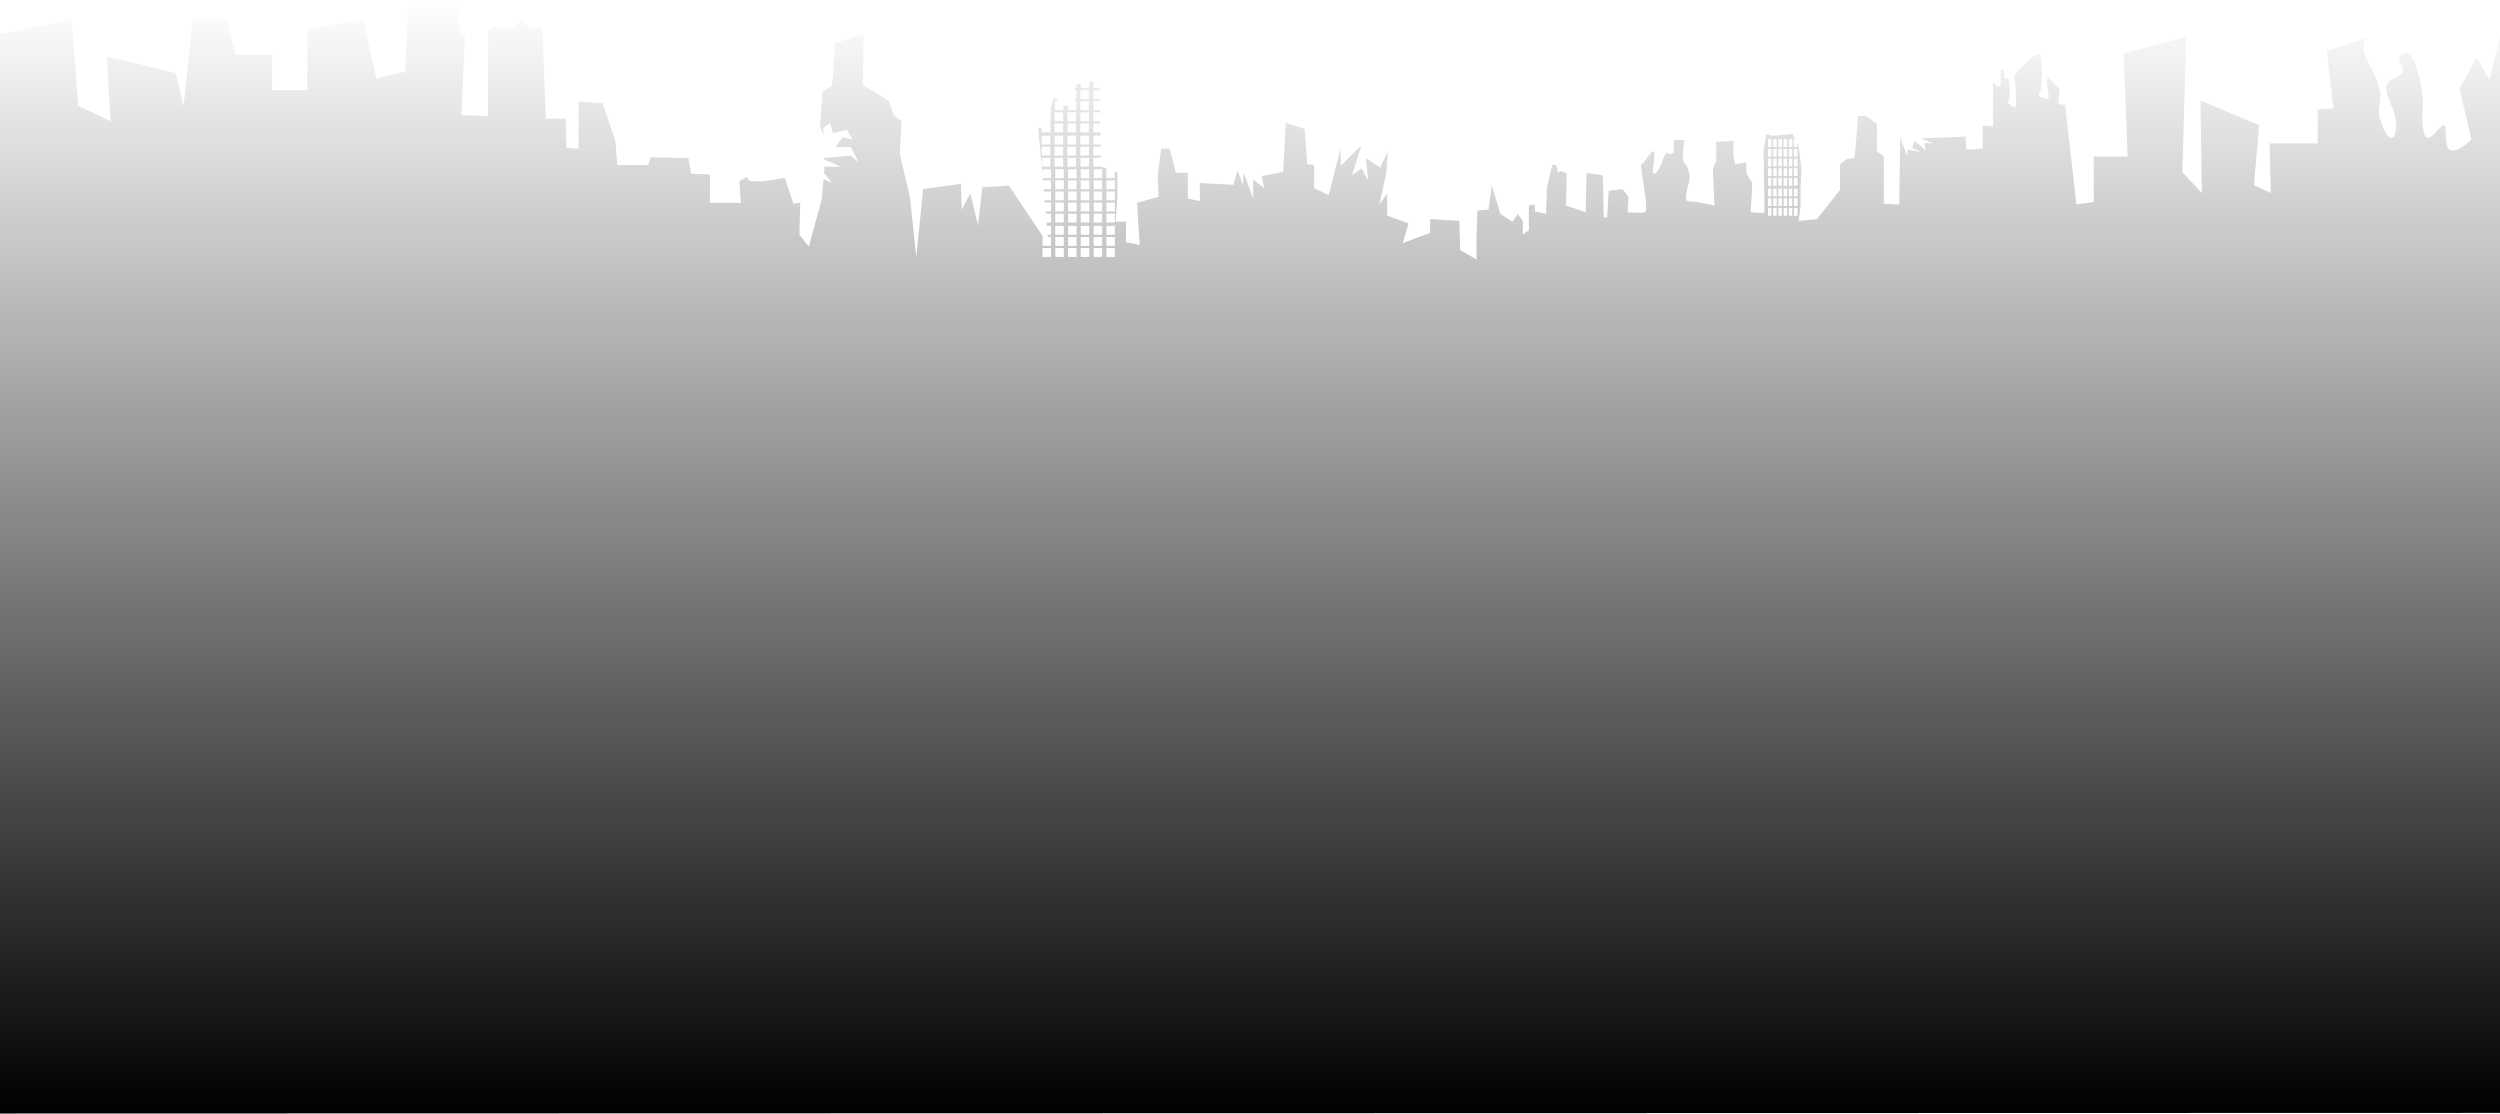
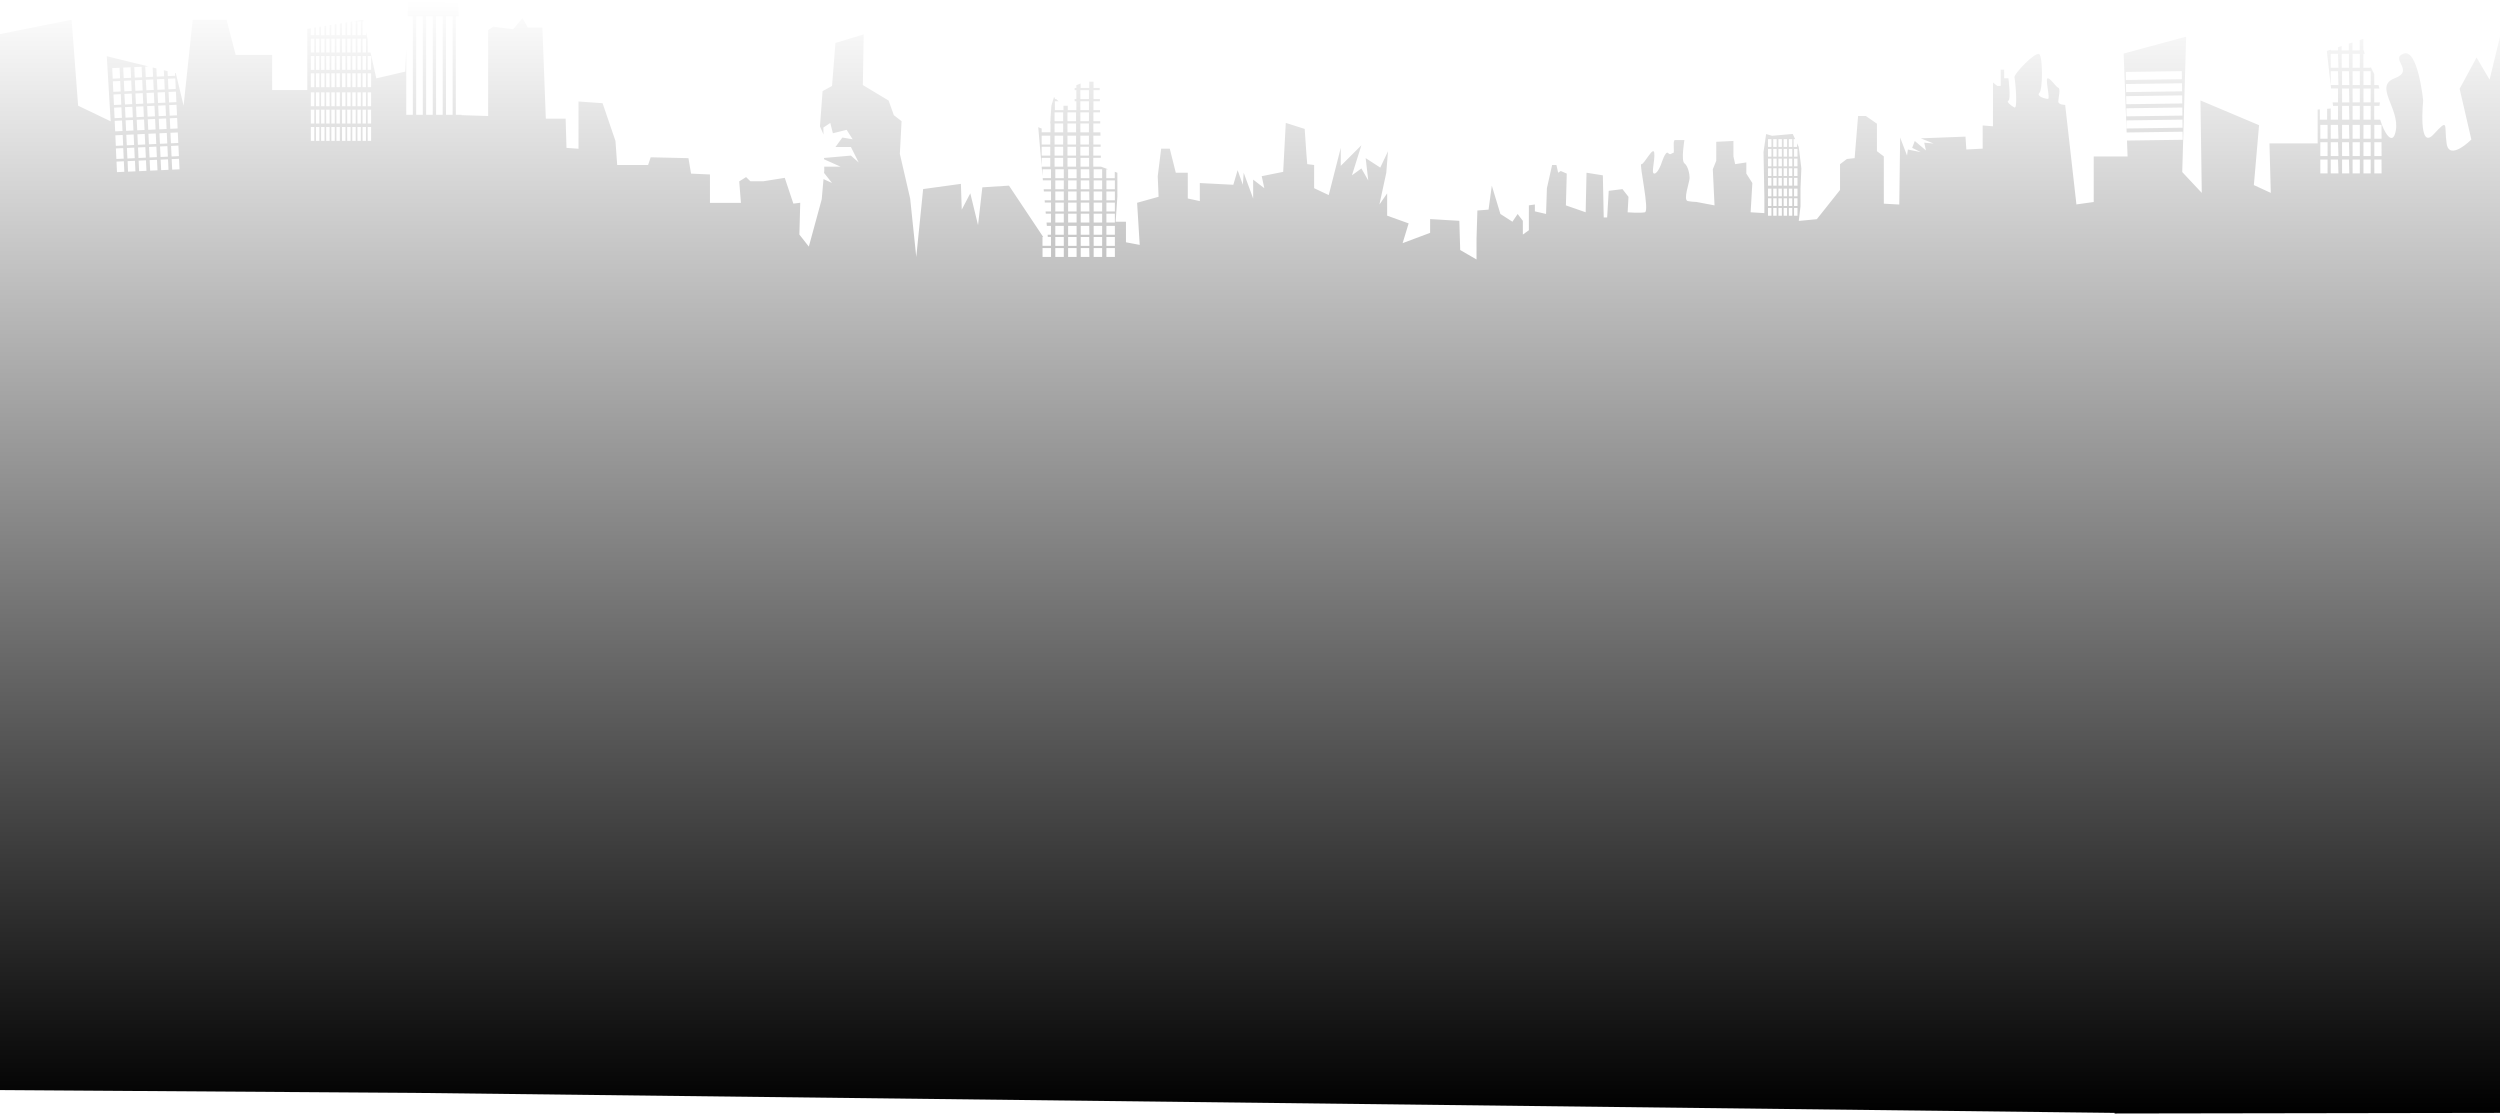
<svg xmlns="http://www.w3.org/2000/svg" viewBox="0 0 1920 855.17">
  <defs>
-     <style>.cls-1{fill:url(#Безымянный_градиент_109);}</style>
-     <linearGradient id="Безымянный_градиент_109" x1="960" y1="855.17" x2="960" gradientUnits="userSpaceOnUse">
+     <style>.cls-1{fill:url(#Безымянный_градиент_6);}</style>
+     <linearGradient id="Безымянный_градиент_6" x1="960" y1="855.17" x2="960" gradientUnits="userSpaceOnUse">
      <stop offset="0" />
      <stop offset="1" stop-opacity="0" />
    </linearGradient>
  </defs>
  <g id="Capa_2" data-name="Capa 2">
    <g id="teaser">
-       <path class="cls-1" d="M1912,61.17l-10-17-13,24,9,39s-17,17-19,3,2-20-10-7-8-26-8-26-4-40-15-36,9,13-7,19,4,23,1,40-14-8-13-16,4-14-7-34c-9-16.32-3.31-20.65-.92-21.7L1787,39.17l5,44-12,1v26h-37l1,38-13-6,4-46-45-19,1,71-15-16,3-104-48,13,3,79h-26v35L1594.63,157l0-.53-8.58-75.9s-5.28,0-5.28-2.64,2-9.9,0-10.56-5.28-6.6-7.92-7.26,2,15.84,0,15.84-9.24-2-6.6-4.62,2.64-27.06,0-29.7-19.8,15.18-19.14,17.82,2.64,24.42,0,23.1-6.6-4.62-4.62-5.28,0-17.16,0-17.16h-3.3v-6.6h-2.64V66h-2.64l-3.3-2.64V97l-7.92-.66v17.82l-12.54.66-.66-9.9-34.32,1.32,9.9,4-7.26-.66,1.32,5.94-8.58-7.26-2,5.28,6.6,3.3-9.9-2-.66,4.62-5.28-13.86-.66,51.48-11.88-.66v-36.3l-5.28-4V95L1433,89.1H1427l-2.64,32.34-5.94.66-5.28,4v19.8l-17.82,22.44-13.86,1.32,1.32-11.22V144.54l.66-15.18-2-16.5-1.32-2.83v2.84h-2.64v-6h1.19l-1.85-4L1361,104.28l-4.62-1.32-2,13.86.66,34.32v12.54l-10.56-.66,1.32-22.44-4.62-7.26v-8.58l-8.58,1.32-1.32-5.94V108.24l-13.2.66v14.52l-2.64,6.6,1.32,27.72-13.86-2.64a44.45,44.45,0,0,1-6.6-.66c-4-.66,1.32-14.52,1.32-17.82s-1.32-9.24-4-11.22,0-17.82,0-17.82h-7.26c-2,0,0,9.9-1.32,9.9s-2,2-4,0-5.28,8.58-5.28,8.58-2.64,7.26-5.28,7.26.66-9.9,0-15.84-7.92,9.24-9.9,8.58,6.6,36.3,2.64,37-13.2,0-13.2,0l.66-11.88-4.62-5.94-10.56,1.32L1234.29,167h-2.64l-.66-32.34-12.54-2-.66,30.36-15.18-5.28.66-24.42-4.62-2-2,1.32-1.32-5.94h-3.3l-4,17.82-.66,19.8-8.58-2v-5.28l-4.62.66v19.14l-4.62,3.3V169.62l-4-5.28-4,5.94-9.24-5.94-6.6-21.78L1143.21,161l-8.58.66-.66,21.78v15.84l-12.54-7.26-.66-22.44-22.44-1.32v10.56l-21.12,7.92,4.62-15.18-16.5-5.94V148.5l-5.94,8.58,5.28-24.42,1.32-16.5-5.94,12.54-11.22-7.26,2,17.16-5.28-9.24-7.26,5.28,7.26-23.1-15.84,15.84V113.52l-9.24,36.3-11.22-5.28V126.72l-5.28-.66-.66-7.92L1002,99l-14.52-4.62-2,37.62L969,135.3l2,9.24-8.58-6.6v14.52l-7.26-19.8-.66,9.24-4-11.22-3.3,11.22-25.74-1.32v13.86l-9.24-2v-19.8H903l-4.62-18.48h-6.6l-2.64,21.12.66,15.84-16.5,4.62,2,32.34-10.56-2V170.28h-7.92l1.32-19.14V132.66l-2-.73v4.91h-6.52V130h1.34l-5.38-2h-5.94v-6.82h5.8l0-1.7h-5.77V112.7h5.63l0-1.7h-5.6v-6.82h5.46l-.05-2.56h-5.41V94.81h5.27l0-1.71h-5.24V86.28h5.1l0-1.7h-5.06V77.76h4.93l0-1.7h-4.89V69.24h4.75l0-1.7h-4.72V62.7h-3.3v4.84h-6.6V64.08l-3.3,1.37v2.09h-1.32v1.7h1.32v6.82h-1.32v1.7h1.32v6.82h-6.6v-3.4h-3.3v3.4h-6.6V77.76h2.84l-1.87-1.7h-1v-.88l-.66-.6-2,6.6-.66,9.9v2h-.13l-.12,1.71h.25v6.81H800V98.7l-2.64-1L800,127.82v-6.6h6.6V128H800l.64,7.31V130h6.52v6.82H800.8l.15,1.7h6.24v6.82h-5.64l.15,1.7h5.49v6.82h-4.9l.15,1.7h4.75v6.82H803l.15,1.71h4v6.81h-3.4l.22,2.56h3.18v6.82h-2.58l.15,1.7h2.43v6.82h-6.52V182h.56l-26.3-39.44-20.46,1.32-3.3,29-5.94-24.42L738.63,161l-.66-19.8-29,4-5.28,52.14L699,152.46l-7.92-34.32,1.32-25.08-5.94-4.62-4-11.22-19.8-11.88.66-38.94L641.61,33,639,66l-7.26,4-2,27.06,2.71,6.25-.12-5.33,5.33-3.56,2,7.92,10.56-2.64,4.62,7.26-7.92-1.32-5.28,7.26h11.88l5.94,11.88-5.94-5.28-20.66,1.82,0,1L645.57,128H633l.06,2.64-.19,2.14,6.13,7.76-6.55-3-1.37,15.54-9.9,36.3-7.26-9.24.66-24.42-5.28.66-6.6-19.8-16.5,2.64h-9.9L573,136l-5.28,3.3,1.32,16.5H545.25V134l-14.52-.66-2-11.88-29-.66-2,5.94H474l-1.32-18.48-9.9-29-18.48-1.32v36.3l-9.24-.66-.66-22.44H419.19l-2.64-70H405.33l-4-7.26-7.26,8.58-15.18-2-4,2.64v66l-20.46-.66,2.64-60.72-4-2.64L351.87,2.64,313.59,0l-2.34,55v0L289,60.17l-10-45-43,7v47H209v-27H181l-7-27H148l-7,66-6-25-53-13,3,50-25-12-5-66-55,11v829l1920-.47V28.17ZM806.61,119.52H800V112.7h6.6Zm0-8.52H800v-6.82h6.6Zm.58,86.34h-6.52v-6.82h6.52Zm22.52-128.1h6.6v6.82h-6.6Zm0,8.52h6.6v6.82h-6.6Zm0,8.52h6.6V93.1h-6.6Zm0,8.53h6.6v6.81h-6.6Zm0,9.37h6.6V111h-6.6Zm0,8.52h6.6v6.82h-6.6Zm-9.9-26.42h6.6V93.1h-6.6Zm0,8.53h6.6v6.81h-6.6Zm0,9.37h6.6V111h-6.6Zm0,8.52h6.6v6.82h-6.6Zm-9.9-26.42h6.6V93.1h-6.6Zm0,8.53h6.6v6.81h-6.6Zm0,9.37h6.6V111h-6.6Zm0,8.52h6.6v6.82h-6.6Zm0,8.52h6.6V128h-6.6ZM817,197.34h-6.53v-6.82H817Zm0-8.52h-6.53V182H817Zm0-8.52h-6.53v-6.82H817Zm0-9.38h-6.53v-6.81H817Zm0-8.52h-6.53v-6.82H817Zm0-8.52h-6.53v-6.82H817Zm0-8.52h-6.53v-6.82H817Zm0-8.52h-6.53V130H817Zm2.83-15.62h6.6V128h-6.6Zm7,76.12h-6.52v-6.82h6.52Zm0-8.52h-6.52V182h6.52Zm0-8.52h-6.52v-6.82h6.52Zm0-9.38h-6.52v-6.81h6.52Zm0-8.52h-6.52v-6.82h6.52Zm0-8.52h-6.52v-6.82h6.52Zm0-8.52h-6.52v-6.82h6.52Zm0-8.52h-6.52V130h6.52Zm3-15.62h6.6V128h-6.6Zm6.83,76.12H830v-6.82h6.52Zm0-8.52H830V182h6.52Zm0-8.52H830v-6.82h6.52Zm0-9.38H830v-6.81h6.52Zm0-8.52H830v-6.82h6.52Zm0-8.52H830v-6.82h6.52Zm0-8.52H830v-6.82h6.52Zm0-8.52H830V130h6.52Zm9.79,60.5h-6.52v-6.82h6.52Zm0-8.52h-6.52V182h6.52Zm0-8.52h-6.52v-6.82h6.52Zm0-9.38h-6.52v-6.81h6.52Zm0-8.52h-6.52v-6.82h6.52Zm0-8.52h-6.52v-6.82h6.52Zm0-8.52h-6.52v-6.82h6.52Zm0-8.52h-6.52V130h6.52Zm9.78,60.5h-6.52v-6.82h6.52Zm0-8.52h-6.52V182h6.52Zm0-8.52h-6.52v-6.82h6.52Zm0-9.38h-6.52v-6.81h6.52Zm0-8.52h-6.52v-6.82h6.52Zm0-8.52h-6.52v-6.82h6.52Zm0-8.52h-6.52v-6.82h6.52Zm504.24,20.3h-2.64v-5.95h2.64Zm0-7.44h-2.64v-5.94h2.64Zm0-7.43h-2.64v-5.95h2.64Zm0-8.18h-2.64v-6h2.64Zm0-7.44h-2.64v-5.94h2.64Zm0-7.43h-2.64v-5.95h2.64Zm0-7.44h-2.64v-5.94h2.64Zm0-7.43h-2.64v-6h2.64Zm4,52.79h-2.64v-5.95h2.64Zm0-7.44h-2.64v-5.94h2.64Zm0-7.43h-2.64v-5.95h2.64Zm0-8.18h-2.64v-6h2.64Zm0-7.44h-2.64v-5.94h2.64Zm0-7.43h-2.64v-5.95h2.64Zm0-7.44h-2.64v-5.94h2.64Zm0-7.43h-2.64v-6h2.64Zm4,52.79h-2.64v-5.95h2.64Zm0-7.44h-2.64v-5.94h2.64Zm0-7.43h-2.64v-5.95h2.64Zm0-8.18h-2.64v-6h2.64Zm0-7.44h-2.64v-5.94h2.64Zm0-7.43h-2.64v-5.95h2.64Zm0-7.44h-2.64v-5.94h2.64Zm0-7.43h-2.64v-6h2.64Zm4,52.79h-2.64v-5.95h2.64Zm0-7.44h-2.64v-5.94h2.64Zm0-7.43h-2.64v-5.95h2.64Zm0-8.18h-2.64v-6h2.64Zm0-7.44h-2.64v-5.94h2.64Zm0-7.43h-2.64v-5.95h2.64Zm0-7.44h-2.64v-5.94h2.64Zm0-7.43h-2.64v-6h2.64Zm4,52.79h-2.64v-5.95h2.64Zm0-7.44h-2.64v-5.94h2.64Zm0-7.43h-2.64v-5.95h2.64Zm0-8.18h-2.64v-6h2.64Zm0-7.44h-2.64v-5.94h2.64Zm0-7.43h-2.64v-5.95h2.64Zm0-7.44h-2.64v-5.94h2.64Zm0-7.43h-2.64v-6h2.64Zm4,52.79h-2.64v-5.95h2.64Zm0-7.44h-2.64v-5.94h2.64Zm0-7.43h-2.64v-5.95h2.64Zm0-8.18h-2.64v-6h2.64Zm0-7.44h-2.64v-5.94h2.64Zm0-7.43h-2.64v-5.95h2.64Zm0-7.44h-2.64v-5.94h2.64Z" />
+       <path class="cls-1" d="M1912,61.17l-10-17-13,24,9,39s-17,17-19,3,2-20-10-7-8-26-8-26-4-40-15-36,9,13-7,19,4,23,1,40c-2.29,13-9.24,1.48-12-8.24h-4.61V81.29h4c.14-.88.28-1.76.4-2.66h-4.4V68h4c-.19-.85-.42-1.73-.69-2.66h-3.28V56.9q-1.18-2.57-2.78-5.53V52h-5.56V41.38h1a24.26,24.26,0,0,1-.68-2.66h-.35V29.8l-2.79.93v8h-5.56V32.59l-2.79.92v5.21h-5.56V35.37l-2.78.93v2.42H1790v-.57l-3,1,.25,2.21h0v0l3,26.56h5.34V78.63h-4.13l.31,2.66h3.82V91.93H1790v-8.6l-2.78.23v8.37h-5.57V84l-1.69.14v26h-37l1,38-13-6,4-46-45-19,1,71-15-16,3-104-48,13,2.3,60.6,43-.59.08,6.2-42.82.59.46,12.2h-26v35L1594.63,157l0-.53-8.58-75.9s-5.28,0-5.28-2.64,2-9.9,0-10.56-5.28-6.6-7.92-7.26,2,15.84,0,15.84-9.24-2-6.6-4.62,2.64-27.06,0-29.7-19.8,15.18-19.14,17.82,2.64,24.42,0,23.1-6.6-4.62-4.62-5.28,0-17.16,0-17.16h-3.3v-6.6h-2.64V66h-2.64l-3.3-2.64V97l-7.92-.66v17.82l-12.54.66-.66-9.9-34.32,1.32,9.9,4-7.26-.66,1.32,5.94-8.58-7.26-2,5.28,6.6,3.3-9.9-2-.66,4.62-5.28-13.86-.66,51.48-11.88-.66v-36.3l-5.28-4V95L1433,89.1H1427l-2.64,32.34-5.94.66-5.28,4v19.8l-17.82,22.44-13.86,1.32,1.32-11.22V144.54l.66-15.18-2-16.5-1.32-2.83v2.84h-2.64v-6h1.19l-1.85-4L1361,104.28l-4.62-1.32-2,13.86.66,34.32v12.54l-10.56-.66,1.32-22.44-4.62-7.26v-8.58l-8.58,1.32-1.32-5.94V108.24l-13.2.66v14.52l-2.64,6.6,1.32,27.72-13.86-2.64a44.45,44.45,0,0,1-6.6-.66c-4-.66,1.32-14.52,1.32-17.82s-1.32-9.24-4-11.22,0-17.82,0-17.82h-7.26c-2,0,0,9.9-1.32,9.9s-2,2-4,0-5.28,8.58-5.28,8.58-2.64,7.26-5.28,7.26.66-9.9,0-15.84-7.92,9.24-9.9,8.58,6.6,36.3,2.64,37-13.2,0-13.2,0l.66-11.88-4.62-5.94-10.56,1.32L1234.29,167h-2.64l-.66-32.34-12.54-2-.66,30.36-15.18-5.28.66-24.42-4.62-2-2,1.32-1.32-5.94h-3.3l-4,17.82-.66,19.8-8.58-2v-5.28l-4.62.66v19.14l-4.62,3.3V169.62l-4-5.28-4,5.94-9.24-5.94-6.6-21.78L1143.21,161l-8.58.66-.66,21.78v15.84l-12.54-7.26-.66-22.44-22.44-1.32v10.56l-21.12,7.92,4.62-15.18-16.5-5.94V148.5l-5.94,8.58,5.28-24.42,1.32-16.5-5.94,12.54-11.22-7.26,2,17.16-5.28-9.24-7.26,5.28,7.26-23.1-15.84,15.84V113.52l-9.24,36.3-11.22-5.28V126.72l-5.28-.66-.66-7.92L1002,99l-14.52-4.62-2,37.62L969,135.3l2,9.24-8.58-6.6v14.52l-7.26-19.8-.66,9.24-4-11.22-3.3,11.22-25.74-1.32v13.86l-9.24-2v-19.8H903l-4.62-18.48h-6.6l-2.64,21.12.66,15.84-16.5,4.62,2,32.34-10.56-2V170.28h-7.92l1.32-19.14V132.66l-2-.73v4.91h-6.52V130h1.34l-5.38-2h-5.94v-6.82h5.8l0-1.7h-5.77V112.7h5.63l0-1.7h-5.6v-6.82h5.46l-.05-2.56h-5.41V94.81h5.27l0-1.71h-5.24V86.28h5.1l0-1.7h-5.06V77.76h4.93l0-1.7h-4.89V69.24h4.75l0-1.7h-4.72V62.7h-3.3v4.84h-6.6V64.08l-3.3,1.37v2.09h-1.32v1.7h1.32v6.82h-1.32v1.7h1.32v6.82h-6.6v-3.4h-3.3v3.4h-6.6V77.76h2.84l-1.87-1.7h-1v-.88l-.66-.6-2,6.6-.66,9.9v2h-.13l-.12,1.71h.25v6.81H800V98.7l-2.64-1L800,127.82v-6.6h6.6V128H800l.64,7.31V130h6.52v6.82H800.8l.15,1.7h6.24v6.82h-5.64l.15,1.7h5.49v6.82h-4.9l.15,1.7h4.75v6.82H803l.15,1.71h4v6.81h-3.4l.22,2.56h3.18v6.82h-2.58l.15,1.7h2.43v6.82h-6.52V182h.56l-26.3-39.44-20.46,1.32-3.3,29-5.94-24.42L738.63,161l-.66-19.8-29,4-5.28,52.14L699,152.46l-7.92-34.32,1.32-25.08-5.94-4.62-4-11.22-19.8-11.88.66-38.94L641.61,33,639,66l-7.26,4-2,27.06,2.71,6.25-.12-5.33,5.33-3.56,2,7.92,10.56-2.64,4.62,7.26-7.92-1.32-5.28,7.26h11.88l5.94,11.88-5.94-5.28-20.66,1.82,0,1L645.57,128H633l.06,2.64-.19,2.14,6.13,7.76-6.55-3-1.37,15.54-9.9,36.3-7.26-9.24.66-24.42-5.28.66-6.6-19.8-16.5,2.64h-9.9L573,136l-5.28,3.3,1.32,16.5H545.25V134l-14.52-.66-2-11.88-29-.66-2,5.94H474l-1.32-18.48-9.9-29-18.48-1.32v36.3l-9.24-.66-.66-22.44H419.19l-2.64-70H405.33l-4-7.26-7.26,8.58-15.18-2-4,2.64v66l-20.46-.66v-.27h-4.35l0-75.68h2.26l-.58-9.85L313.59,0l-.53,12.48h4l0,75.68H312V37.36L311.26,55,289,60.17l-4.41-19.84h-2.21v-10l-1.32-5.91V27h-2.62V16.38h.83L279,15.17l-7.47,1.21h1.66V27h-2.63V16.54l-1.31.21V27h-2.62V17.18l-1.31.21V27h-2.63v-9.2L261,18.1V27h-2.62v-8.5l-1.32.22V27h-2.62V19.16l-1.31.22V27H250.5V19.81l-1.31.21v7h-2.63V20.45l-1.31.21V27h-2.62V21.09l-1.31.21V27h-2.63V21.73l-2.69.44v47H209v-27H181l-7-27H148l-7,66-6-25-.61-.15.1,2.17-5.64.26-.18-3.84-2.85-.7.21,4.67-5.64.26-.29-6.33-2.86-.7.33,7.16-5.64.27-.38-8.1,2.5-.11L82,43.17l3,50-25-12-5-66-55,11v811l318,2.16,1285,15.12,21,.25,0,.47,296-.47V28.17Zm-279.37-5.94,43-.59.08,6.2-43,.59Zm.13,9.31,43-.6.09,6.21-43,.59Zm.13,9.3,43-.59.09,6.21-43,.59Zm.12,9.31,43-.59.08,6.21-43,.59Zm.22,15.51-.09-6.2,43-.59.08,6.2ZM806.61,119.52H800V112.7h6.6Zm0-8.52H800v-6.82h6.6Zm-672-50.79L135,68.3l-5.64.27-.37-8.1Zm-8.46.39.37,8.1-5.64.26-.37-8.09Zm-8.46.4.37,8.09-5.64.26L112,61.26Zm-8.09,8.48-5.64.27-.38-8.1,5.64-.26Zm-.85-18.21.38,8.1-5.64.26-.38-8.09Zm-7.61,18.61-5.64.26-.38-8.09,5.64-.27Zm-.85-18.21.38,8.09L95,60l-.38-8.09Zm-14.1.65,5.64-.26.38,8.09-5.64.27Zm.47,10.12,5.64-.26.38,8.09L87,70.53Zm.47,10.11,5.64-.26.38,8.09-5.64.27Zm.47,10.12,5.64-.26.38,8.09L88,90.76Zm.47,10.12,5.64-.27.38,8.1-5.64.26Zm.52,11.12,5.64-.26.37,8.09-5.64.27ZM89,114l5.64-.26.37,8.09-5.64.26Zm.84,18.21-.37-8.1,5.64-.26.37,8.09Zm5.69-60.08,5.64-.26.38,8.09L96,80.25ZM96,82.28l5.64-.27.38,8.1-5.64.26Zm.47,10.11,5.64-.26.38,8.09-5.64.27ZM97,103.52l5.64-.26.37,8.09-5.64.26Zm.47,10.12,5.64-.27.37,8.1-5.64.26Zm.84,18.2L98,123.75l5.64-.26.37,8.09ZM104,71.77l5.64-.26.38,8.09-5.64.26Zm.47,10.11,5.64-.26.38,8.09-5.64.27ZM105,92l5.64-.26.38,8.09-5.64.26Zm.52,11.13,5.64-.27.38,8.1-5.65.26Zm.47,10.11,5.64-.26.38,8.09-5.65.27Zm.84,18.21-.37-8.09,5.64-.26.38,8.09Zm5.69-60.07,5.65-.27.37,8.1-5.64.26ZM113,81.49l5.64-.26.38,8.09-5.64.26Zm.47,10.12,5.64-.27.38,8.1-5.64.26Zm.52,11.12,5.64-.26.38,8.09-5.64.27Zm.47,10.12,5.64-.26.38,8.09-5.64.26Zm.85,18.21-.38-8.09,5.64-.27.38,8.1ZM121,71l5.64-.26.37,8.09-5.64.26Zm.47,10.12,5.64-.26.37,8.09-5.64.26Zm.47,10.11,5.64-.26.37,8.09-5.64.27Zm.51,11.13,5.64-.26.38,8.09-5.64.26Zm.47,10.12,5.64-.27.38,8.1-5.64.26Zm.85,18.2-.38-8.09,5.64-.26.38,8.09Zm5.69-60.07,5.64-.26.37,8.09-5.64.26Zm.47,10.11,5.64-.26.37,8.1-5.64.26Zm.47,10.12,5.64-.26.37,8.09-5.64.26Zm.51,11.13,5.64-.26.38,8.09-5.64.26Zm.47,10.11,5.64-.26.38,8.09-5.64.27Zm.85,18.21-.38-8.09,5.64-.26.38,8.09Zm109.13-22.1h-2.63V97.52h2.63Zm0-13.31h-2.63V84.22h2.63Zm0-13.3h-2.63V70.92h2.63Zm0-14.63h-2.63V56.29h2.63Zm0-13.3h-2.63V43h2.63Zm0-13.3h-2.63V29.68h2.63Zm3.93,67.84h-2.62V97.52h2.62Zm0-13.31h-2.62V84.22h2.62Zm0-13.3h-2.62V70.92h2.62Zm0-14.63h-2.62V56.29h2.62Zm0-13.3h-2.62V43h2.62Zm0-13.3h-2.62V29.68h2.62Zm3.94,67.84h-2.63V97.52h2.63Zm0-13.31h-2.63V84.22h2.63Zm0-13.3h-2.63V70.92h2.63Zm0-14.63h-2.63V56.29h2.63Zm0-13.3h-2.63V43h2.63Zm0-13.3h-2.63V29.68h2.63Zm3.94,67.84H250.5V97.52h2.63Zm0-13.31H250.5V84.22h2.63Zm0-13.3H250.5V70.92h2.63Zm0-14.63H250.5V56.29h2.63Zm0-13.3H250.5V43h2.63Zm0-13.3H250.5V29.68h2.63Zm3.93,67.84h-2.62V97.52h2.62Zm0-13.31h-2.62V84.22h2.62Zm0-13.3h-2.62V70.92h2.62Zm0-14.63h-2.62V56.29h2.62Zm0-13.3h-2.62V43h2.62Zm0-13.3h-2.62V29.68h2.62ZM261,108.17h-2.62V97.52H261Zm0-13.31h-2.62V84.22H261Zm0-13.3h-2.62V70.92H261Zm0-14.63h-2.62V56.29H261Zm0-13.3h-2.62V43H261Zm0-13.3h-2.62V29.68H261Zm4.32,67.84h-2.63V97.52h2.63Zm0-13.31h-2.63V84.22h2.63Zm0-13.3h-2.63V70.92h2.63Zm0-14.63h-2.63V56.29h2.63Zm0-13.3h-2.63V43h2.63Zm0-13.3h-2.63V29.68h2.63Zm3.93,67.84h-2.62V97.52h2.62Zm0-13.31h-2.62V84.22h2.62Zm0-13.3h-2.62V70.92h2.62Zm0-14.63h-2.62V56.29h2.62Zm0-13.3h-2.62V43h2.62Zm0-13.3h-2.62V29.68h2.62Zm3.94,67.84h-2.63V97.52h2.63Zm0-13.31h-2.63V84.22h2.63Zm0-13.3h-2.63V70.92h2.63Zm0-14.63h-2.63V56.29h2.63Zm0-13.3h-2.63V43h2.63Zm0-13.3h-2.63V29.68h2.63Zm3.94,67.84H274.5V97.52h2.63Zm0-13.31H274.5V84.22h2.63Zm0-13.3H274.5V70.92h2.63Zm0-14.63H274.5V56.29h2.63Zm0-13.3H274.5V43h2.63Zm0-13.3H274.5V29.68h2.63Zm0-13.31H274.5V16.38h2.63Zm3.93,81.15h-2.62V97.52h2.62Zm0-13.31h-2.62V84.22h2.62Zm0-13.3h-2.62V70.92h2.62Zm0-14.63h-2.62V56.29h2.62Zm0-13.3h-2.62V43h2.62Zm0-13.3h-2.62V29.68h2.62ZM285,108.17h-2.62V97.52H285Zm0-13.31h-2.62V84.22H285Zm0-13.3h-2.62V70.92H285Zm0-14.63h-2.62V56.29H285Zm0-13.3h-2.62V43H285Zm39.71,34.53h-5.09l0-75.68h5.09Zm7.64,0h-5.09l0-75.67h5.1Zm7.64,0H334.9l0-75.68H340Zm7.63,0h-5.09l0-75.68h5.09ZM807.19,197.34h-6.52v-6.82h6.52Zm22.52-128.1h6.6v6.82h-6.6Zm0,8.52h6.6v6.82h-6.6Zm0,8.52h6.6V93.1h-6.6Zm0,8.53h6.6v6.81h-6.6Zm0,9.37h6.6V111h-6.6Zm0,8.52h6.6v6.82h-6.6Zm-9.9-26.42h6.6V93.1h-6.6Zm0,8.53h6.6v6.81h-6.6Zm0,9.37h6.6V111h-6.6Zm0,8.52h6.6v6.82h-6.6Zm-9.9-26.42h6.6V93.1h-6.6Zm0,8.53h6.6v6.81h-6.6Zm0,9.37h6.6V111h-6.6Zm0,8.52h6.6v6.82h-6.6Zm0,8.52h6.6V128h-6.6ZM817,197.34h-6.53v-6.82H817Zm0-8.52h-6.53V182H817Zm0-8.52h-6.53v-6.82H817Zm0-9.38h-6.53v-6.81H817Zm0-8.52h-6.53v-6.82H817Zm0-8.52h-6.53v-6.82H817Zm0-8.52h-6.53v-6.82H817Zm0-8.52h-6.53V130H817Zm2.83-15.62h6.6V128h-6.6Zm7,76.12h-6.52v-6.82h6.52Zm0-8.52h-6.52V182h6.52Zm0-8.52h-6.52v-6.82h6.52Zm0-9.38h-6.52v-6.81h6.52Zm0-8.52h-6.52v-6.82h6.52Zm0-8.52h-6.52v-6.82h6.52Zm0-8.52h-6.52v-6.82h6.52Zm0-8.52h-6.52V130h6.52Zm3-15.62h6.6V128h-6.6Zm6.83,76.12H830v-6.82h6.52Zm0-8.52H830V182h6.52Zm0-8.52H830v-6.82h6.52Zm0-9.38H830v-6.81h6.52Zm0-8.52H830v-6.82h6.52Zm0-8.52H830v-6.82h6.52Zm0-8.52H830v-6.82h6.52Zm0-8.52H830V130h6.52Zm9.79,60.5h-6.52v-6.82h6.52Zm0-8.52h-6.52V182h6.52Zm0-8.52h-6.52v-6.82h6.52Zm0-9.38h-6.52v-6.81h6.52Zm0-8.52h-6.52v-6.82h6.52Zm0-8.52h-6.52v-6.82h6.52Zm0-8.52h-6.52v-6.82h6.52Zm0-8.52h-6.52V130h6.52Zm9.78,60.5h-6.52v-6.82h6.52Zm0-8.52h-6.52V182h6.52Zm0-8.52h-6.52v-6.82h6.52Zm0-9.38h-6.52v-6.81h6.52Zm0-8.52h-6.52v-6.82h6.52Zm0-8.52h-6.52v-6.82h6.52Zm0-8.52h-6.52v-6.82h6.52Zm504.24,20.3h-2.64v-5.95h2.64Zm0-7.44h-2.64v-5.94h2.64Zm0-7.43h-2.64v-5.95h2.64Zm0-8.18h-2.64v-6h2.64Zm0-7.44h-2.64v-5.94h2.64Zm0-7.43h-2.64v-5.95h2.64Zm0-7.44h-2.64v-5.94h2.64Zm0-7.43h-2.64v-6h2.64Zm4,52.79h-2.64v-5.95h2.64Zm0-7.44h-2.64v-5.94h2.64Zm0-7.43h-2.64v-5.95h2.64Zm0-8.18h-2.64v-6h2.64Zm0-7.44h-2.64v-5.94h2.64Zm0-7.43h-2.64v-5.95h2.64Zm0-7.44h-2.64v-5.94h2.64Zm0-7.43h-2.64v-6h2.64Zm4,52.79h-2.64v-5.95h2.64Zm0-7.44h-2.64v-5.94h2.64Zm0-7.43h-2.64v-5.95h2.64Zm0-8.18h-2.64v-6h2.64Zm0-7.44h-2.64v-5.94h2.64Zm0-7.43h-2.64v-5.95h2.64Zm0-7.44h-2.64v-5.94h2.64Zm0-7.43h-2.64v-6h2.64Zm4,52.79h-2.64v-5.95h2.64Zm0-7.44h-2.64v-5.94h2.64Zm0-7.43h-2.64v-5.95h2.64Zm0-8.18h-2.64v-6h2.64Zm0-7.44h-2.64v-5.94h2.64Zm0-7.43h-2.64v-5.95h2.64Zm0-7.44h-2.64v-5.94h2.64Zm0-7.43h-2.64v-6h2.64Zm4,52.79h-2.64v-5.95h2.64Zm0-7.44h-2.64v-5.94h2.64Zm0-7.43h-2.64v-5.95h2.64Zm0-8.18h-2.64v-6h2.64Zm0-7.44h-2.64v-5.94h2.64Zm0-7.43h-2.64v-5.95h2.64Zm0-7.44h-2.64v-5.94h2.64Zm0-7.43h-2.64v-6h2.64Zm4,52.79h-2.64v-5.95h2.64Zm0-7.44h-2.64v-5.94h2.64Zm0-7.43h-2.64v-5.95h2.64Zm0-8.18h-2.64v-6h2.64Zm0-7.44h-2.64v-5.94h2.64Zm0-7.43h-2.64v-5.95h2.64Zm0-7.44h-2.64v-5.94h2.64Zm407.11,12.87h-5.57V122.52h5.57Zm0-13.31h-5.57V109.22h5.57Zm0-13.3h-5.57V95.92h5.57Zm8.35,26.61H1790V122.52h5.57Zm0-13.31H1790V109.22h5.57Zm0-13.3H1790V95.92h5.57Zm0-41.23H1790V54.68h5.57Zm0-13.31H1790V41.38h5.57Zm8.34,81.15h-5.56V122.52H1804Zm0-13.31h-5.56V109.22H1804Zm0-13.3h-5.56V95.92H1804Zm0-14.63h-5.56V81.29H1804Zm0-13.3h-5.56V68H1804Zm0-13.3h-5.56V54.68H1804ZM1804,52h-5.56V41.38H1804Zm8.35,81.15h-5.56V122.52h5.56Zm0-13.31h-5.56V109.22h5.56Zm0-13.3h-5.56V95.92h5.56Zm0-14.63h-5.56V81.29h5.56Zm0-13.3h-5.56V68h5.56Zm0-13.3h-5.56V54.68h5.56Zm0-13.31h-5.56V41.38h5.56Zm8.35,81.15h-5.56V122.52h5.56Zm0-13.31h-5.56V109.22h5.56Zm0-13.3h-5.56V95.92h5.56Zm0-14.63h-5.56V81.29h5.56Zm0-13.3h-5.56V68h5.56Zm0-13.3h-5.56V54.68h5.56Zm8.35,67.84h-5.57V122.52H1829Zm0-13.31h-5.57V109.22H1829Zm0-13.3h-5.57V95.92H1829Z" />
    </g>
  </g>
</svg>
